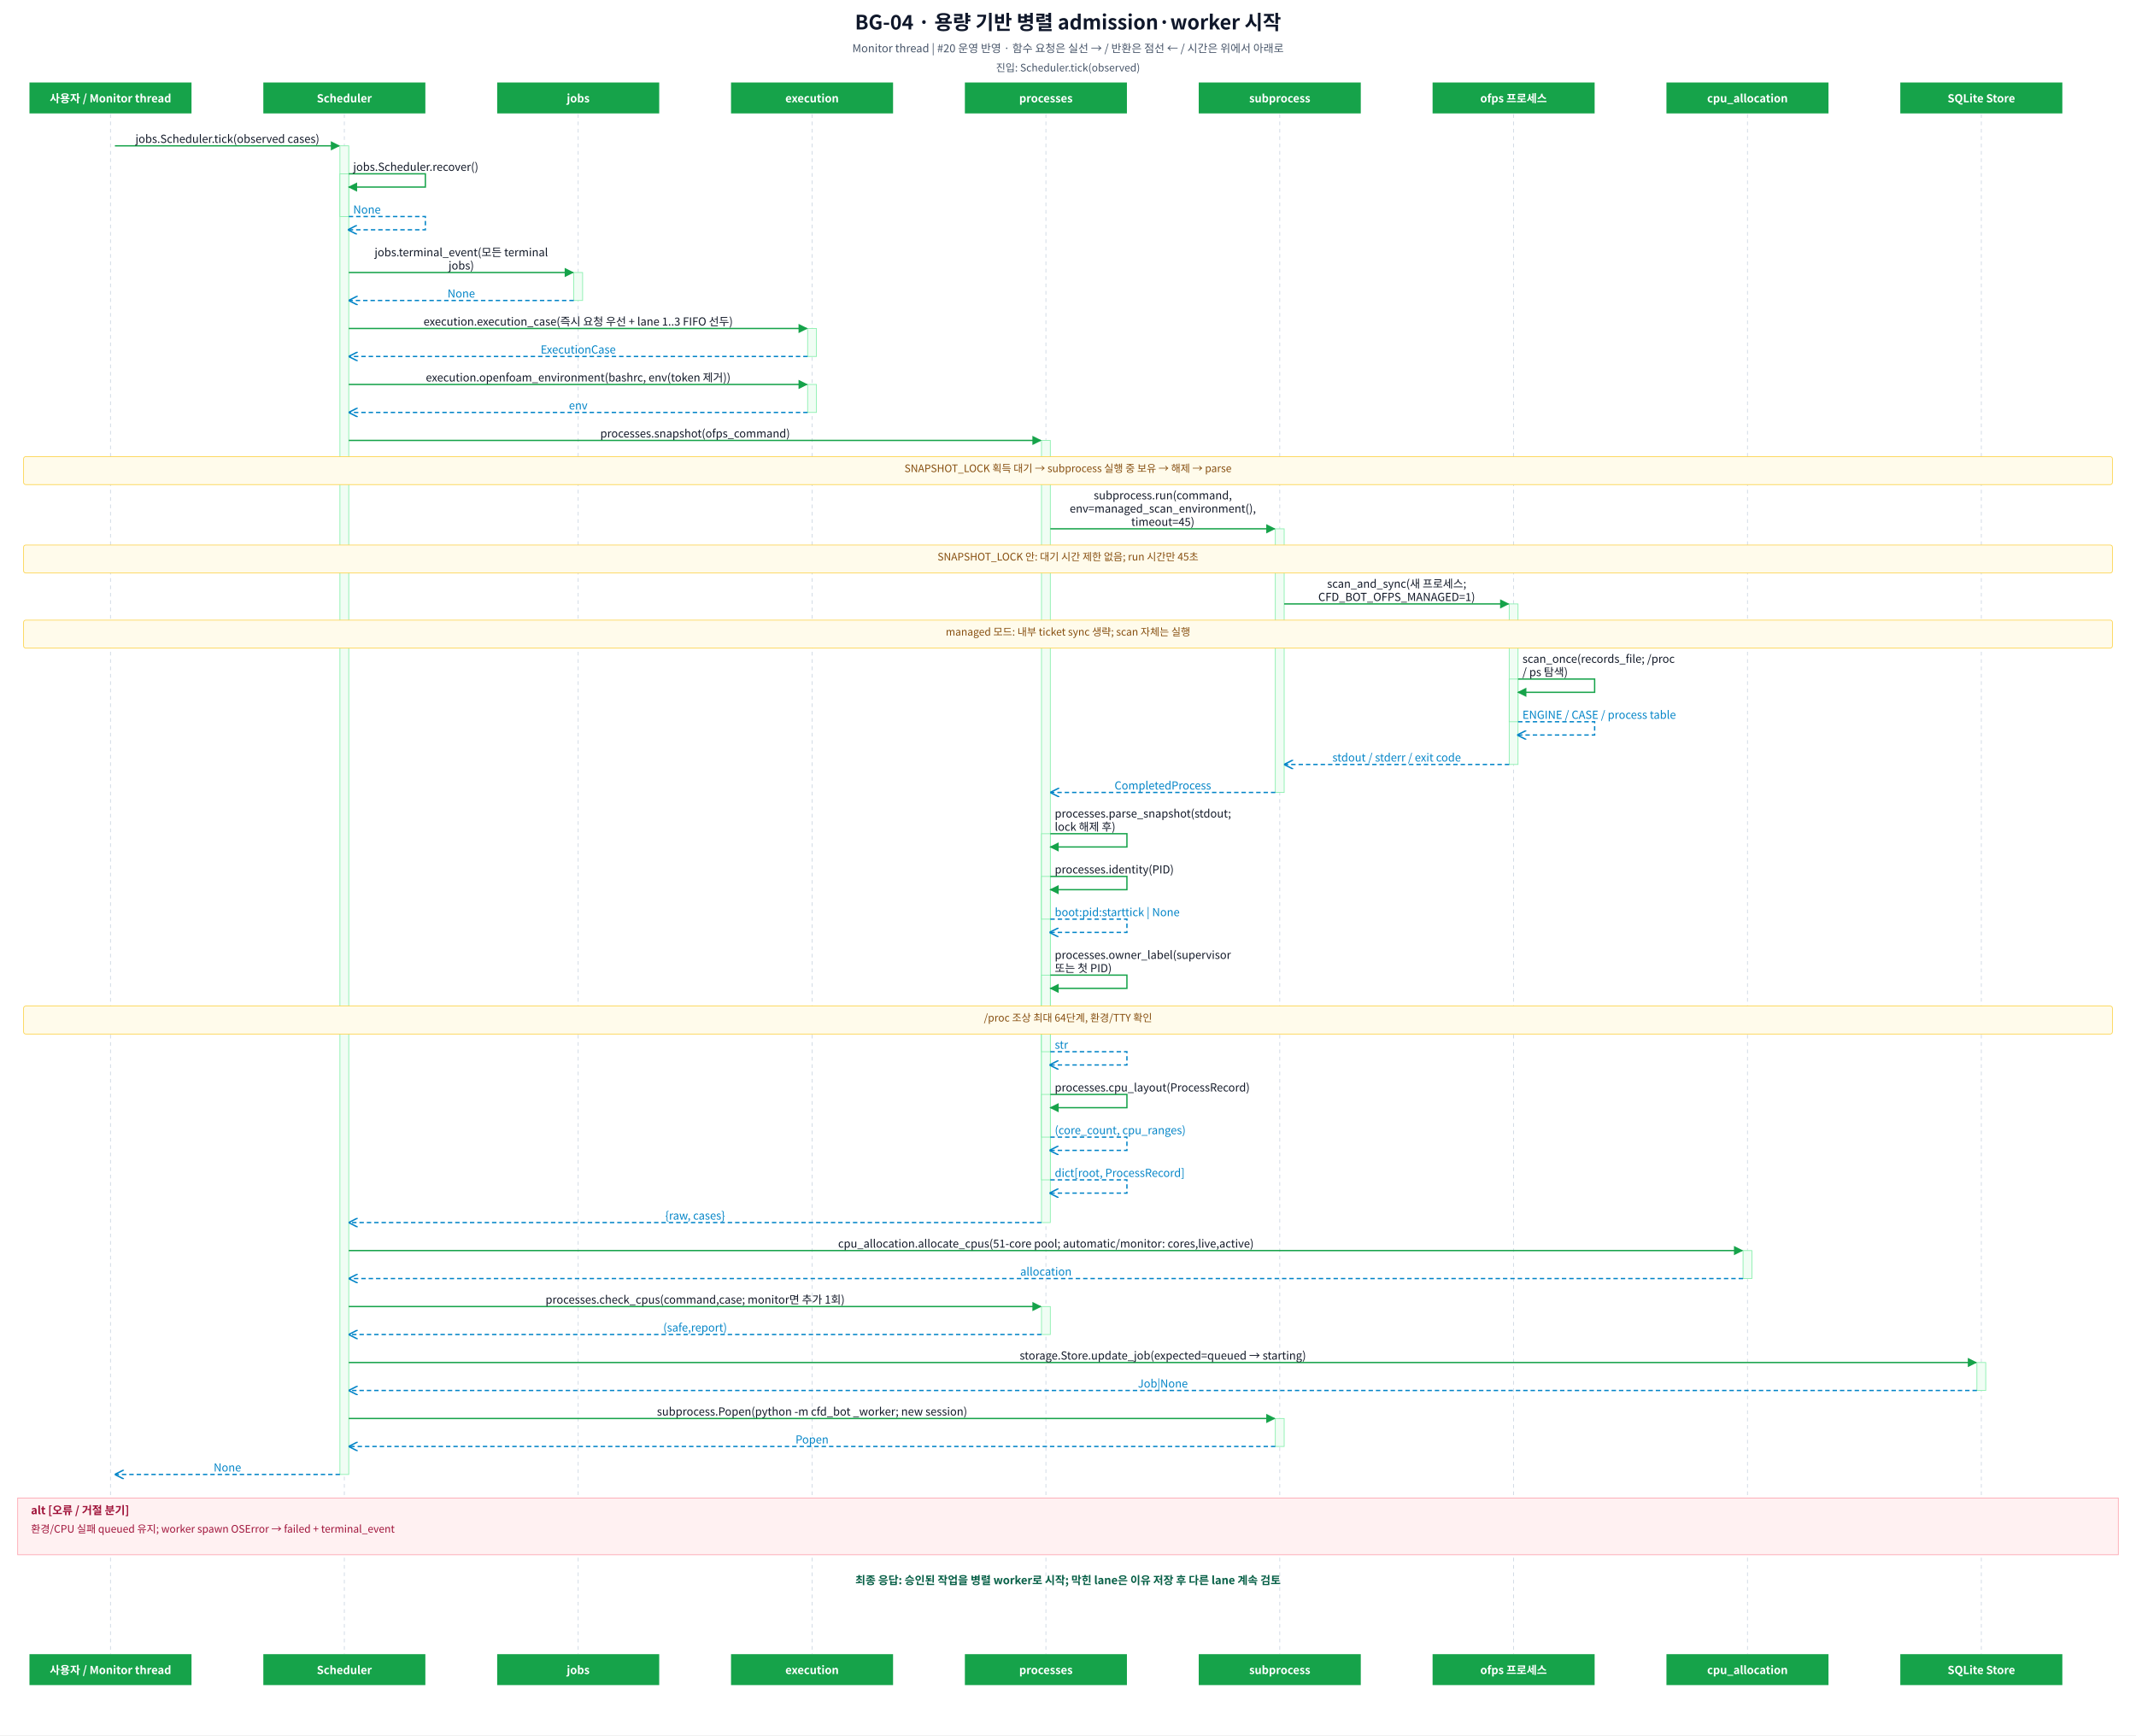
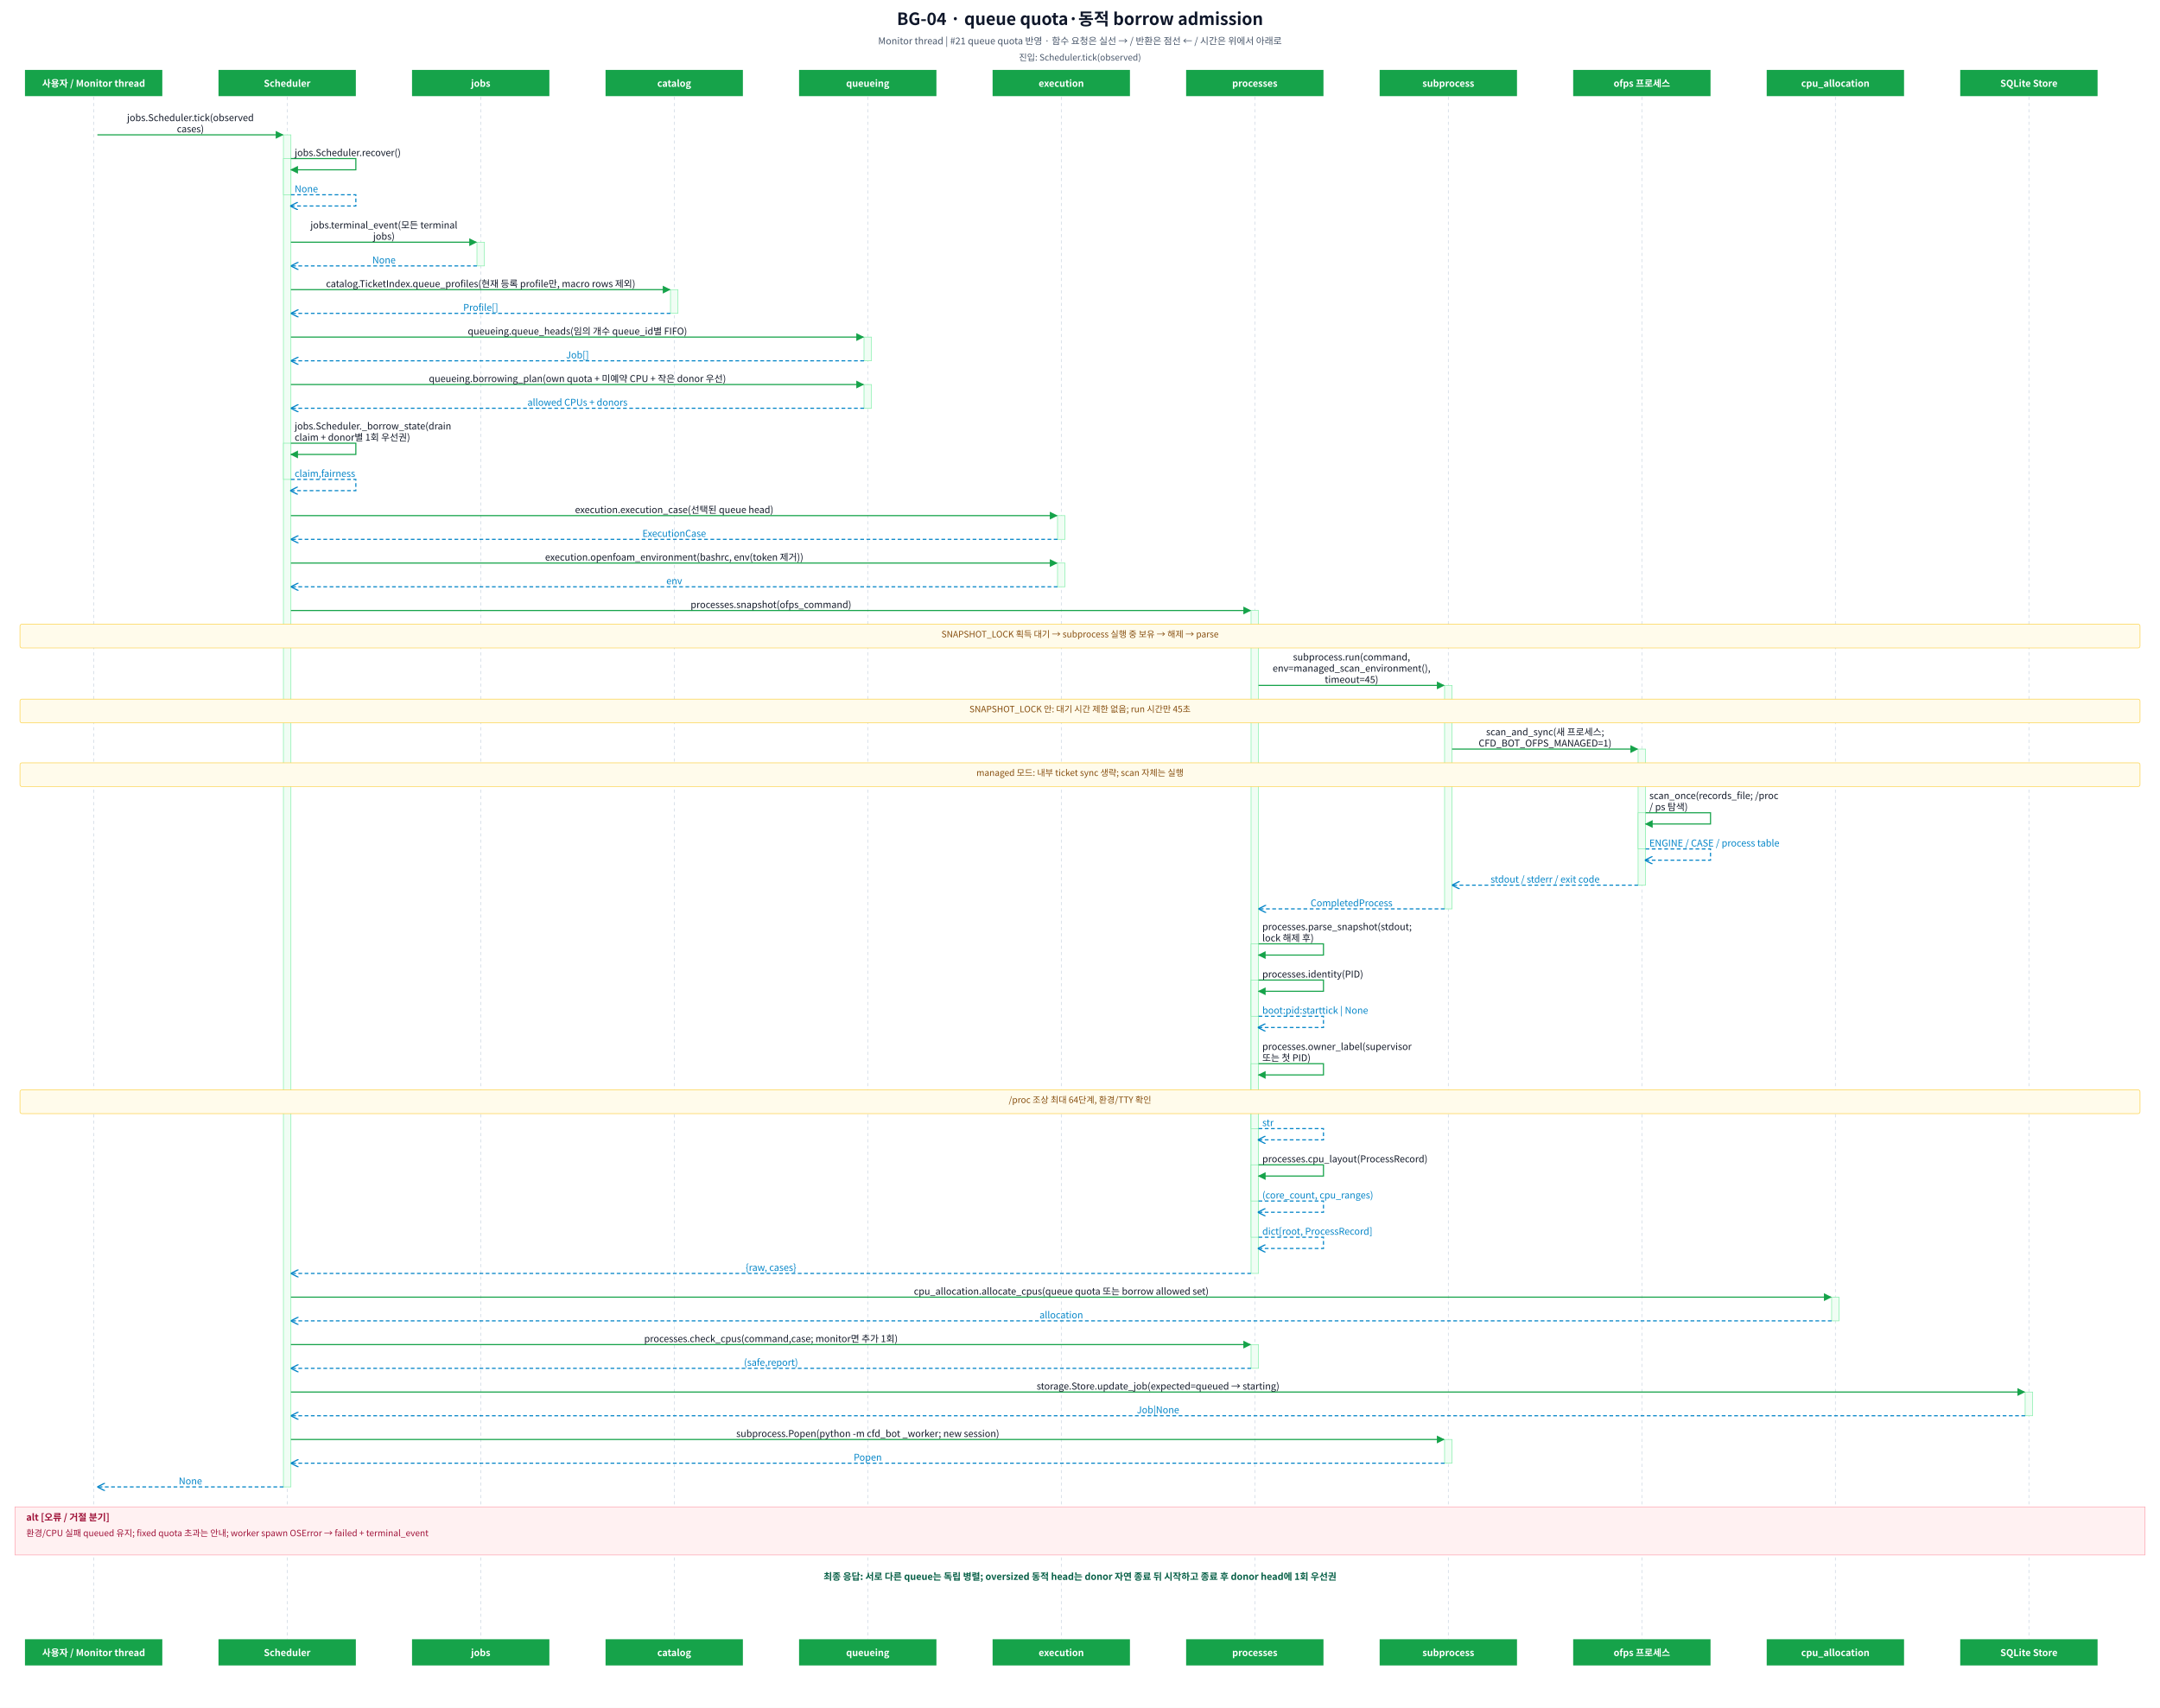
- <svg xmlns="http://www.w3.org/2000/svg" width="2900" height="2356" viewBox="0 0 2900 2356" role="img" aria-label="용량 기반 병렬 admission·worker 시작">
+ <svg xmlns="http://www.w3.org/2000/svg" width="3460" height="2736" viewBox="0 0 3460 2736" role="img" aria-label="queue quota·동적 borrow admission">
  <defs>
    <marker id="req" viewBox="0 0 10 10" refX="9" refY="5" markerWidth="7" markerHeight="7" orient="auto-start-reverse">
      <path d="M0 0 L10 5 L0 10 z" fill="#16a34a" />
    </marker>
    <marker id="ret" viewBox="0 0 10 10" refX="9" refY="5" markerWidth="7" markerHeight="7" orient="auto-start-reverse">
      <path d="M0 0 L10 5 L0 10" fill="none" stroke="#0284c7" stroke-width="1.5" />
    </marker>
  </defs>
  <rect width="100%" height="100%" fill="white" />
  <g font-family="Noto Sans CJK KR, sans-serif">
-     <text x="1450.0" y="40" text-anchor="middle" font-size="27" fill="#0f172a" font-weight="700">BG-04 · 용량 기반 병렬 admission·worker 시작</text>
-     <text x="1450.0" y="71" text-anchor="middle" font-size="15" fill="#475569">Monitor thread | #20 운영 반영 · 함수 요청은 실선 → / 반환은 점선 ← / 시간은 위에서 아래로</text>
-     <text x="1450.0" y="97" text-anchor="middle" font-size="14" fill="#475569">진입: Scheduler.tick(observed)</text>
-     <path d="M150.0,155 V2246" stroke="#cbd5e1" stroke-dasharray="5 5" />
+     <text x="1730.0" y="40" text-anchor="middle" font-size="27" fill="#0f172a" font-weight="700">BG-04 · queue quota·동적 borrow admission</text>
+     <text x="1730.0" y="71" text-anchor="middle" font-size="15" fill="#475569">Monitor thread | #21 queue quota 반영 · 함수 요청은 실선 → / 반환은 점선 ← / 시간은 위에서 아래로</text>
+     <text x="1730.0" y="97" text-anchor="middle" font-size="14" fill="#475569">진입: Scheduler.tick(observed)</text>
+     <path d="M150.0,155 V2626" stroke="#cbd5e1" stroke-dasharray="5 5" />
    <rect x="40.0" y="112" width="220" height="42" fill="#16a34a" />
    <text x="150.0" y="139" text-anchor="middle" font-size="15" fill="white" font-weight="700">사용자 / Monitor thread</text>
-     <rect x="40.0" y="2246" width="220" height="42" fill="#16a34a" />
-     <text x="150.0" y="2273" text-anchor="middle" font-size="15" fill="white" font-weight="700">사용자 / Monitor thread</text>
-     <path d="M467.5,155 V2246" stroke="#cbd5e1" stroke-dasharray="5 5" />
-     <rect x="357.5" y="112" width="220" height="42" fill="#16a34a" />
-     <text x="467.5" y="139" text-anchor="middle" font-size="15" fill="white" font-weight="700">Scheduler</text>
-     <rect x="357.5" y="2246" width="220" height="42" fill="#16a34a" />
-     <text x="467.5" y="2273" text-anchor="middle" font-size="15" fill="white" font-weight="700">Scheduler</text>
-     <path d="M785.0,155 V2246" stroke="#cbd5e1" stroke-dasharray="5 5" />
-     <rect x="675.0" y="112" width="220" height="42" fill="#16a34a" />
-     <text x="785.0" y="139" text-anchor="middle" font-size="15" fill="white" font-weight="700">jobs</text>
-     <rect x="675.0" y="2246" width="220" height="42" fill="#16a34a" />
-     <text x="785.0" y="2273" text-anchor="middle" font-size="15" fill="white" font-weight="700">jobs</text>
-     <path d="M1102.5,155 V2246" stroke="#cbd5e1" stroke-dasharray="5 5" />
-     <rect x="992.5" y="112" width="220" height="42" fill="#16a34a" />
-     <text x="1102.5" y="139" text-anchor="middle" font-size="15" fill="white" font-weight="700">execution</text>
-     <rect x="992.5" y="2246" width="220" height="42" fill="#16a34a" />
-     <text x="1102.5" y="2273" text-anchor="middle" font-size="15" fill="white" font-weight="700">execution</text>
-     <path d="M1420.0,155 V2246" stroke="#cbd5e1" stroke-dasharray="5 5" />
-     <rect x="1310.0" y="112" width="220" height="42" fill="#16a34a" />
-     <text x="1420.0" y="139" text-anchor="middle" font-size="15" fill="white" font-weight="700">processes</text>
-     <rect x="1310.0" y="2246" width="220" height="42" fill="#16a34a" />
-     <text x="1420.0" y="2273" text-anchor="middle" font-size="15" fill="white" font-weight="700">processes</text>
-     <path d="M1737.5,155 V2246" stroke="#cbd5e1" stroke-dasharray="5 5" />
-     <rect x="1627.5" y="112" width="220" height="42" fill="#16a34a" />
-     <text x="1737.5" y="139" text-anchor="middle" font-size="15" fill="white" font-weight="700">subprocess</text>
-     <rect x="1627.5" y="2246" width="220" height="42" fill="#16a34a" />
-     <text x="1737.5" y="2273" text-anchor="middle" font-size="15" fill="white" font-weight="700">subprocess</text>
-     <path d="M2055.0,155 V2246" stroke="#cbd5e1" stroke-dasharray="5 5" />
-     <rect x="1945.0" y="112" width="220" height="42" fill="#16a34a" />
-     <text x="2055.0" y="139" text-anchor="middle" font-size="15" fill="white" font-weight="700">ofps 프로세스</text>
-     <rect x="1945.0" y="2246" width="220" height="42" fill="#16a34a" />
-     <text x="2055.0" y="2273" text-anchor="middle" font-size="15" fill="white" font-weight="700">ofps 프로세스</text>
-     <path d="M2372.5,155 V2246" stroke="#cbd5e1" stroke-dasharray="5 5" />
-     <rect x="2262.5" y="112" width="220" height="42" fill="#16a34a" />
-     <text x="2372.5" y="139" text-anchor="middle" font-size="15" fill="white" font-weight="700">cpu_allocation</text>
-     <rect x="2262.5" y="2246" width="220" height="42" fill="#16a34a" />
-     <text x="2372.5" y="2273" text-anchor="middle" font-size="15" fill="white" font-weight="700">cpu_allocation</text>
-     <path d="M2690.0,155 V2246" stroke="#cbd5e1" stroke-dasharray="5 5" />
-     <rect x="2580.0" y="112" width="220" height="42" fill="#16a34a" />
-     <text x="2690.0" y="139" text-anchor="middle" font-size="15" fill="white" font-weight="700">SQLite Store</text>
-     <rect x="2580.0" y="2246" width="220" height="42" fill="#16a34a" />
-     <text x="2690.0" y="2273" text-anchor="middle" font-size="15" fill="white" font-weight="700">SQLite Store</text>
-     <rect x="461.5" y="198" width="12" height="1804" fill="#f0fdf4" stroke="#86efac" />
-     <rect x="1414.0" y="598" width="12" height="1062" fill="#f0fdf4" stroke="#86efac" />
-     <rect x="1414.0" y="1132" width="12" height="470" fill="#f0fdf4" stroke="#86efac" />
-     <rect x="1731.5" y="718" width="12" height="358" fill="#f0fdf4" stroke="#86efac" />
-     <rect x="2049.0" y="820" width="12" height="218" fill="#f0fdf4" stroke="#86efac" />
-     <rect x="1414.0" y="1324" width="12" height="104" fill="#f0fdf4" stroke="#86efac" />
-     <rect x="461.5" y="236" width="12" height="58" fill="#f0fdf4" stroke="#86efac" />
-     <rect x="2049.0" y="922" width="12" height="58" fill="#f0fdf4" stroke="#86efac" />
-     <rect x="1414.0" y="1190" width="12" height="58" fill="#f0fdf4" stroke="#86efac" />
-     <rect x="1414.0" y="1486" width="12" height="58" fill="#f0fdf4" stroke="#86efac" />
-     <rect x="779.0" y="370" width="12" height="38" fill="#f0fdf4" stroke="#86efac" />
-     <rect x="1096.5" y="446" width="12" height="38" fill="#f0fdf4" stroke="#86efac" />
-     <rect x="1096.5" y="522" width="12" height="38" fill="#f0fdf4" stroke="#86efac" />
-     <rect x="2366.5" y="1698" width="12" height="38" fill="#f0fdf4" stroke="#86efac" />
-     <rect x="1414.0" y="1774" width="12" height="38" fill="#f0fdf4" stroke="#86efac" />
-     <rect x="2684.0" y="1850" width="12" height="38" fill="#f0fdf4" stroke="#86efac" />
-     <rect x="1731.5" y="1926" width="12" height="38" fill="#f0fdf4" stroke="#86efac" />
-     <path d="M156.0,198 H460.5" fill="none" stroke="#16a34a" stroke-width="1.8" marker-end="url(#req)" />
-     <text x="308.75" y="194" text-anchor="middle" font-size="15" fill="#111827">jobs.Scheduler.tick(observed cases)</text>
-     <path d="M473.5,236 H577.5 V254 H473.5" fill="none" stroke="#16a34a" stroke-width="1.8" marker-end="url(#req)" />
-     <text x="479.5" y="232" text-anchor="start" font-size="15" fill="#111827">jobs.Scheduler.recover()</text>
-     <path d="M473.5,294 H577.5 V312 H473.5" fill="none" stroke="#0284c7" stroke-width="1.8" stroke-dasharray="6 4" marker-end="url(#ret)" />
-     <text x="479.5" y="290" text-anchor="start" font-size="15" fill="#0284c7">None</text>
-     <path d="M473.5,370 H778.0" fill="none" stroke="#16a34a" stroke-width="1.8" marker-end="url(#req)" />
-     <text x="626.25" y="348" text-anchor="middle" font-size="15" fill="#111827">jobs.terminal_event(모든 terminal</text>
-     <text x="626.25" y="366" text-anchor="middle" font-size="15" fill="#111827">jobs)</text>
-     <path d="M779.0,408 H474.5" fill="none" stroke="#0284c7" stroke-width="1.8" stroke-dasharray="6 4" marker-end="url(#ret)" />
-     <text x="626.25" y="404" text-anchor="middle" font-size="15" fill="#0284c7">None</text>
-     <path d="M473.5,446 H1095.5" fill="none" stroke="#16a34a" stroke-width="1.8" marker-end="url(#req)" />
-     <text x="785.0" y="442" text-anchor="middle" font-size="15" fill="#111827">execution.execution_case(즉시 요청 우선 + lane 1..3 FIFO 선두)</text>
-     <path d="M1096.5,484 H474.5" fill="none" stroke="#0284c7" stroke-width="1.8" stroke-dasharray="6 4" marker-end="url(#ret)" />
-     <text x="785.0" y="480" text-anchor="middle" font-size="15" fill="#0284c7">ExecutionCase</text>
-     <path d="M473.5,522 H1095.5" fill="none" stroke="#16a34a" stroke-width="1.8" marker-end="url(#req)" />
-     <text x="785.0" y="518" text-anchor="middle" font-size="15" fill="#111827">execution.openfoam_environment(bashrc, env(token 제거))</text>
-     <path d="M1096.5,560 H474.5" fill="none" stroke="#0284c7" stroke-width="1.8" stroke-dasharray="6 4" marker-end="url(#ret)" />
-     <text x="785.0" y="556" text-anchor="middle" font-size="15" fill="#0284c7">env</text>
-     <path d="M473.5,598 H1413.0" fill="none" stroke="#16a34a" stroke-width="1.8" marker-end="url(#req)" />
+     <rect x="40.0" y="2626" width="220" height="42" fill="#16a34a" />
+     <text x="150.0" y="2653" text-anchor="middle" font-size="15" fill="white" font-weight="700">사용자 / Monitor thread</text>
+     <path d="M460.0,155 V2626" stroke="#cbd5e1" stroke-dasharray="5 5" />
+     <rect x="350.0" y="112" width="220" height="42" fill="#16a34a" />
+     <text x="460.0" y="139" text-anchor="middle" font-size="15" fill="white" font-weight="700">Scheduler</text>
+     <rect x="350.0" y="2626" width="220" height="42" fill="#16a34a" />
+     <text x="460.0" y="2653" text-anchor="middle" font-size="15" fill="white" font-weight="700">Scheduler</text>
+     <path d="M770.0,155 V2626" stroke="#cbd5e1" stroke-dasharray="5 5" />
+     <rect x="660.0" y="112" width="220" height="42" fill="#16a34a" />
+     <text x="770.0" y="139" text-anchor="middle" font-size="15" fill="white" font-weight="700">jobs</text>
+     <rect x="660.0" y="2626" width="220" height="42" fill="#16a34a" />
+     <text x="770.0" y="2653" text-anchor="middle" font-size="15" fill="white" font-weight="700">jobs</text>
+     <path d="M1080.0,155 V2626" stroke="#cbd5e1" stroke-dasharray="5 5" />
+     <rect x="970.0" y="112" width="220" height="42" fill="#16a34a" />
+     <text x="1080.0" y="139" text-anchor="middle" font-size="15" fill="white" font-weight="700">catalog</text>
+     <rect x="970.0" y="2626" width="220" height="42" fill="#16a34a" />
+     <text x="1080.0" y="2653" text-anchor="middle" font-size="15" fill="white" font-weight="700">catalog</text>
+     <path d="M1390.0,155 V2626" stroke="#cbd5e1" stroke-dasharray="5 5" />
+     <rect x="1280.0" y="112" width="220" height="42" fill="#16a34a" />
+     <text x="1390.0" y="139" text-anchor="middle" font-size="15" fill="white" font-weight="700">queueing</text>
+     <rect x="1280.0" y="2626" width="220" height="42" fill="#16a34a" />
+     <text x="1390.0" y="2653" text-anchor="middle" font-size="15" fill="white" font-weight="700">queueing</text>
+     <path d="M1700.0,155 V2626" stroke="#cbd5e1" stroke-dasharray="5 5" />
+     <rect x="1590.0" y="112" width="220" height="42" fill="#16a34a" />
+     <text x="1700.0" y="139" text-anchor="middle" font-size="15" fill="white" font-weight="700">execution</text>
+     <rect x="1590.0" y="2626" width="220" height="42" fill="#16a34a" />
+     <text x="1700.0" y="2653" text-anchor="middle" font-size="15" fill="white" font-weight="700">execution</text>
+     <path d="M2010.0,155 V2626" stroke="#cbd5e1" stroke-dasharray="5 5" />
+     <rect x="1900.0" y="112" width="220" height="42" fill="#16a34a" />
+     <text x="2010.0" y="139" text-anchor="middle" font-size="15" fill="white" font-weight="700">processes</text>
+     <rect x="1900.0" y="2626" width="220" height="42" fill="#16a34a" />
+     <text x="2010.0" y="2653" text-anchor="middle" font-size="15" fill="white" font-weight="700">processes</text>
+     <path d="M2320.0,155 V2626" stroke="#cbd5e1" stroke-dasharray="5 5" />
+     <rect x="2210.0" y="112" width="220" height="42" fill="#16a34a" />
+     <text x="2320.0" y="139" text-anchor="middle" font-size="15" fill="white" font-weight="700">subprocess</text>
+     <rect x="2210.0" y="2626" width="220" height="42" fill="#16a34a" />
+     <text x="2320.0" y="2653" text-anchor="middle" font-size="15" fill="white" font-weight="700">subprocess</text>
+     <path d="M2630.0,155 V2626" stroke="#cbd5e1" stroke-dasharray="5 5" />
+     <rect x="2520.0" y="112" width="220" height="42" fill="#16a34a" />
+     <text x="2630.0" y="139" text-anchor="middle" font-size="15" fill="white" font-weight="700">ofps 프로세스</text>
+     <rect x="2520.0" y="2626" width="220" height="42" fill="#16a34a" />
+     <text x="2630.0" y="2653" text-anchor="middle" font-size="15" fill="white" font-weight="700">ofps 프로세스</text>
+     <path d="M2940.0,155 V2626" stroke="#cbd5e1" stroke-dasharray="5 5" />
+     <rect x="2830.0" y="112" width="220" height="42" fill="#16a34a" />
+     <text x="2940.0" y="139" text-anchor="middle" font-size="15" fill="white" font-weight="700">cpu_allocation</text>
+     <rect x="2830.0" y="2626" width="220" height="42" fill="#16a34a" />
+     <text x="2940.0" y="2653" text-anchor="middle" font-size="15" fill="white" font-weight="700">cpu_allocation</text>
+     <path d="M3250.0,155 V2626" stroke="#cbd5e1" stroke-dasharray="5 5" />
+     <rect x="3140.0" y="112" width="220" height="42" fill="#16a34a" />
+     <text x="3250.0" y="139" text-anchor="middle" font-size="15" fill="white" font-weight="700">SQLite Store</text>
+     <rect x="3140.0" y="2626" width="220" height="42" fill="#16a34a" />
+     <text x="3250.0" y="2653" text-anchor="middle" font-size="15" fill="white" font-weight="700">SQLite Store</text>
+     <rect x="454.0" y="216" width="12" height="2166" fill="#f0fdf4" stroke="#86efac" />
+     <rect x="2004.0" y="978" width="12" height="1062" fill="#f0fdf4" stroke="#86efac" />
+     <rect x="2004.0" y="1512" width="12" height="470" fill="#f0fdf4" stroke="#86efac" />
+     <rect x="2314.0" y="1098" width="12" height="358" fill="#f0fdf4" stroke="#86efac" />
+     <rect x="2624.0" y="1200" width="12" height="218" fill="#f0fdf4" stroke="#86efac" />
+     <rect x="2004.0" y="1704" width="12" height="104" fill="#f0fdf4" stroke="#86efac" />
+     <rect x="454.0" y="254" width="12" height="58" fill="#f0fdf4" stroke="#86efac" />
+     <rect x="454.0" y="710" width="12" height="58" fill="#f0fdf4" stroke="#86efac" />
+     <rect x="2624.0" y="1302" width="12" height="58" fill="#f0fdf4" stroke="#86efac" />
+     <rect x="2004.0" y="1570" width="12" height="58" fill="#f0fdf4" stroke="#86efac" />
+     <rect x="2004.0" y="1866" width="12" height="58" fill="#f0fdf4" stroke="#86efac" />
+     <rect x="764.0" y="388" width="12" height="38" fill="#f0fdf4" stroke="#86efac" />
+     <rect x="1074.0" y="464" width="12" height="38" fill="#f0fdf4" stroke="#86efac" />
+     <rect x="1384.0" y="540" width="12" height="38" fill="#f0fdf4" stroke="#86efac" />
+     <rect x="1384.0" y="616" width="12" height="38" fill="#f0fdf4" stroke="#86efac" />
+     <rect x="1694.0" y="826" width="12" height="38" fill="#f0fdf4" stroke="#86efac" />
+     <rect x="1694.0" y="902" width="12" height="38" fill="#f0fdf4" stroke="#86efac" />
+     <rect x="2934.0" y="2078" width="12" height="38" fill="#f0fdf4" stroke="#86efac" />
+     <rect x="2004.0" y="2154" width="12" height="38" fill="#f0fdf4" stroke="#86efac" />
+     <rect x="3244.0" y="2230" width="12" height="38" fill="#f0fdf4" stroke="#86efac" />
+     <rect x="2314.0" y="2306" width="12" height="38" fill="#f0fdf4" stroke="#86efac" />
+     <path d="M156.0,216 H453.0" fill="none" stroke="#16a34a" stroke-width="1.8" marker-end="url(#req)" />
+     <text x="305.0" y="194" text-anchor="middle" font-size="15" fill="#111827">jobs.Scheduler.tick(observed</text>
+     <text x="305.0" y="212" text-anchor="middle" font-size="15" fill="#111827">cases)</text>
+     <path d="M466.0,254 H570.0 V272 H466.0" fill="none" stroke="#16a34a" stroke-width="1.8" marker-end="url(#req)" />
+     <text x="472.0" y="250" text-anchor="start" font-size="15" fill="#111827">jobs.Scheduler.recover()</text>
+     <path d="M466.0,312 H570.0 V330 H466.0" fill="none" stroke="#0284c7" stroke-width="1.8" stroke-dasharray="6 4" marker-end="url(#ret)" />
+     <text x="472.0" y="308" text-anchor="start" font-size="15" fill="#0284c7">None</text>
+     <path d="M466.0,388 H763.0" fill="none" stroke="#16a34a" stroke-width="1.8" marker-end="url(#req)" />
+     <text x="615.0" y="366" text-anchor="middle" font-size="15" fill="#111827">jobs.terminal_event(모든 terminal</text>
+     <text x="615.0" y="384" text-anchor="middle" font-size="15" fill="#111827">jobs)</text>
+     <path d="M764.0,426 H467.0" fill="none" stroke="#0284c7" stroke-width="1.8" stroke-dasharray="6 4" marker-end="url(#ret)" />
+     <text x="615.0" y="422" text-anchor="middle" font-size="15" fill="#0284c7">None</text>
+     <path d="M466.0,464 H1073.0" fill="none" stroke="#16a34a" stroke-width="1.8" marker-end="url(#req)" />
+     <text x="770.0" y="460" text-anchor="middle" font-size="15" fill="#111827">catalog.TicketIndex.queue_profiles(현재 등록 profile만, macro rows 제외)</text>
+     <path d="M1074.0,502 H467.0" fill="none" stroke="#0284c7" stroke-width="1.8" stroke-dasharray="6 4" marker-end="url(#ret)" />
+     <text x="770.0" y="498" text-anchor="middle" font-size="15" fill="#0284c7">Profile[]</text>
+     <path d="M466.0,540 H1383.0" fill="none" stroke="#16a34a" stroke-width="1.8" marker-end="url(#req)" />
+     <text x="925.0" y="536" text-anchor="middle" font-size="15" fill="#111827">queueing.queue_heads(임의 개수 queue_id별 FIFO)</text>
+     <path d="M1384.0,578 H467.0" fill="none" stroke="#0284c7" stroke-width="1.8" stroke-dasharray="6 4" marker-end="url(#ret)" />
+     <text x="925.0" y="574" text-anchor="middle" font-size="15" fill="#0284c7">Job[]</text>
+     <path d="M466.0,616 H1383.0" fill="none" stroke="#16a34a" stroke-width="1.8" marker-end="url(#req)" />
+     <text x="925.0" y="612" text-anchor="middle" font-size="15" fill="#111827">queueing.borrowing_plan(own quota + 미예약 CPU + 작은 donor 우선)</text>
+     <path d="M1384.0,654 H467.0" fill="none" stroke="#0284c7" stroke-width="1.8" stroke-dasharray="6 4" marker-end="url(#ret)" />
+     <text x="925.0" y="650" text-anchor="middle" font-size="15" fill="#0284c7">allowed CPUs + donors</text>
+     <path d="M466.0,710 H570.0 V728 H466.0" fill="none" stroke="#16a34a" stroke-width="1.8" marker-end="url(#req)" />
+     <text x="472.0" y="688" text-anchor="start" font-size="15" fill="#111827">jobs.Scheduler._borrow_state(drain</text>
+     <text x="472.0" y="706" text-anchor="start" font-size="15" fill="#111827">claim + donor별 1회 우선권)</text>
+     <path d="M466.0,768 H570.0 V786 H466.0" fill="none" stroke="#0284c7" stroke-width="1.8" stroke-dasharray="6 4" marker-end="url(#ret)" />
+     <text x="472.0" y="764" text-anchor="start" font-size="15" fill="#0284c7">claim,fairness</text>
+     <path d="M466.0,826 H1693.0" fill="none" stroke="#16a34a" stroke-width="1.8" marker-end="url(#req)" />
+     <text x="1080.0" y="822" text-anchor="middle" font-size="15" fill="#111827">execution.execution_case(선택된 queue head)</text>
+     <path d="M1694.0,864 H467.0" fill="none" stroke="#0284c7" stroke-width="1.8" stroke-dasharray="6 4" marker-end="url(#ret)" />
+     <text x="1080.0" y="860" text-anchor="middle" font-size="15" fill="#0284c7">ExecutionCase</text>
+     <path d="M466.0,902 H1693.0" fill="none" stroke="#16a34a" stroke-width="1.8" marker-end="url(#req)" />
+     <text x="1080.0" y="898" text-anchor="middle" font-size="15" fill="#111827">execution.openfoam_environment(bashrc, env(token 제거))</text>
+     <path d="M1694.0,940 H467.0" fill="none" stroke="#0284c7" stroke-width="1.8" stroke-dasharray="6 4" marker-end="url(#ret)" />
+     <text x="1080.0" y="936" text-anchor="middle" font-size="15" fill="#0284c7">env</text>
+     <path d="M466.0,978 H2003.0" fill="none" stroke="#16a34a" stroke-width="1.8" marker-end="url(#req)" />
    <a href="D-04.svg" target="_blank">
-       <text x="943.75" y="594" text-anchor="middle" font-size="15" fill="#111827">processes.snapshot(ofps_command)</text>
+       <text x="1235.0" y="974" text-anchor="middle" font-size="15" fill="#111827">processes.snapshot(ofps_command)</text>
    </a>
-     <rect x="32" y="620" width="2836" height="38" rx="3" fill="#fffbeb" stroke="#fcd34d" />
-     <text x="1450.0" y="641" text-anchor="middle" font-size="14" fill="#854d0e">SNAPSHOT_LOCK 획득 대기 → subprocess 실행 중 보유 → 해제 → parse</text>
-     <path d="M1426.0,718 H1730.5" fill="none" stroke="#16a34a" stroke-width="1.8" marker-end="url(#req)" />
-     <text x="1578.75" y="678" text-anchor="middle" font-size="15" fill="#111827">subprocess.run(command,</text>
-     <text x="1578.75" y="696" text-anchor="middle" font-size="15" fill="#111827">env=managed_scan_environment(),</text>
-     <text x="1578.75" y="714" text-anchor="middle" font-size="15" fill="#111827">timeout=45)</text>
-     <rect x="32" y="740" width="2836" height="38" rx="3" fill="#fffbeb" stroke="#fcd34d" />
-     <text x="1450.0" y="761" text-anchor="middle" font-size="14" fill="#854d0e">SNAPSHOT_LOCK 안: 대기 시간 제한 없음; run 시간만 45초</text>
-     <path d="M1743.5,820 H2048.0" fill="none" stroke="#16a34a" stroke-width="1.8" marker-end="url(#req)" />
-     <text x="1896.25" y="798" text-anchor="middle" font-size="15" fill="#111827">scan_and_sync(새 프로세스;</text>
-     <text x="1896.25" y="816" text-anchor="middle" font-size="15" fill="#111827">CFD_BOT_OFPS_MANAGED=1)</text>
-     <rect x="32" y="842" width="2836" height="38" rx="3" fill="#fffbeb" stroke="#fcd34d" />
-     <text x="1450.0" y="863" text-anchor="middle" font-size="14" fill="#854d0e">managed 모드: 내부 ticket sync 생략; scan 자체는 실행</text>
-     <path d="M2061.0,922 H2165.0 V940 H2061.0" fill="none" stroke="#16a34a" stroke-width="1.8" marker-end="url(#req)" />
-     <text x="2067.0" y="900" text-anchor="start" font-size="15" fill="#111827">scan_once(records_file; /proc</text>
-     <text x="2067.0" y="918" text-anchor="start" font-size="15" fill="#111827">/ ps 탐색)</text>
-     <path d="M2061.0,980 H2165.0 V998 H2061.0" fill="none" stroke="#0284c7" stroke-width="1.8" stroke-dasharray="6 4" marker-end="url(#ret)" />
-     <text x="2067.0" y="976" text-anchor="start" font-size="15" fill="#0284c7">ENGINE / CASE / process table</text>
-     <path d="M2049.0,1038 H1744.5" fill="none" stroke="#0284c7" stroke-width="1.8" stroke-dasharray="6 4" marker-end="url(#ret)" />
-     <text x="1896.25" y="1034" text-anchor="middle" font-size="15" fill="#0284c7">stdout / stderr / exit code</text>
-     <path d="M1731.5,1076 H1427.0" fill="none" stroke="#0284c7" stroke-width="1.8" stroke-dasharray="6 4" marker-end="url(#ret)" />
-     <text x="1578.75" y="1072" text-anchor="middle" font-size="15" fill="#0284c7">CompletedProcess</text>
-     <path d="M1426.0,1132 H1530.0 V1150 H1426.0" fill="none" stroke="#16a34a" stroke-width="1.8" marker-end="url(#req)" />
-     <text x="1432.0" y="1110" text-anchor="start" font-size="15" fill="#111827">processes.parse_snapshot(stdout;</text>
-     <text x="1432.0" y="1128" text-anchor="start" font-size="15" fill="#111827">lock 해제 후)</text>
-     <path d="M1426.0,1190 H1530.0 V1208 H1426.0" fill="none" stroke="#16a34a" stroke-width="1.8" marker-end="url(#req)" />
-     <text x="1432.0" y="1186" text-anchor="start" font-size="15" fill="#111827">processes.identity(PID)</text>
-     <path d="M1426.0,1248 H1530.0 V1266 H1426.0" fill="none" stroke="#0284c7" stroke-width="1.8" stroke-dasharray="6 4" marker-end="url(#ret)" />
-     <text x="1432.0" y="1244" text-anchor="start" font-size="15" fill="#0284c7">boot:pid:starttick | None</text>
-     <path d="M1426.0,1324 H1530.0 V1342 H1426.0" fill="none" stroke="#16a34a" stroke-width="1.8" marker-end="url(#req)" />
-     <text x="1432.0" y="1302" text-anchor="start" font-size="15" fill="#111827">processes.owner_label(supervisor</text>
-     <text x="1432.0" y="1320" text-anchor="start" font-size="15" fill="#111827">또는 첫 PID)</text>
-     <rect x="32" y="1366" width="2836" height="38" rx="3" fill="#fffbeb" stroke="#fcd34d" />
-     <text x="1450.0" y="1387" text-anchor="middle" font-size="14" fill="#854d0e">/proc 조상 최대 64단계, 환경/TTY 확인</text>
-     <path d="M1426.0,1428 H1530.0 V1446 H1426.0" fill="none" stroke="#0284c7" stroke-width="1.8" stroke-dasharray="6 4" marker-end="url(#ret)" />
-     <text x="1432.0" y="1424" text-anchor="start" font-size="15" fill="#0284c7">str</text>
-     <path d="M1426.0,1486 H1530.0 V1504 H1426.0" fill="none" stroke="#16a34a" stroke-width="1.8" marker-end="url(#req)" />
-     <text x="1432.0" y="1482" text-anchor="start" font-size="15" fill="#111827">processes.cpu_layout(ProcessRecord)</text>
-     <path d="M1426.0,1544 H1530.0 V1562 H1426.0" fill="none" stroke="#0284c7" stroke-width="1.8" stroke-dasharray="6 4" marker-end="url(#ret)" />
-     <text x="1432.0" y="1540" text-anchor="start" font-size="15" fill="#0284c7">(core_count, cpu_ranges)</text>
-     <path d="M1426.0,1602 H1530.0 V1620 H1426.0" fill="none" stroke="#0284c7" stroke-width="1.8" stroke-dasharray="6 4" marker-end="url(#ret)" />
-     <text x="1432.0" y="1598" text-anchor="start" font-size="15" fill="#0284c7">dict[root, ProcessRecord]</text>
-     <path d="M1414.0,1660 H474.5" fill="none" stroke="#0284c7" stroke-width="1.8" stroke-dasharray="6 4" marker-end="url(#ret)" />
-     <text x="943.75" y="1656" text-anchor="middle" font-size="15" fill="#0284c7">{raw, cases}</text>
-     <path d="M473.5,1698 H2365.5" fill="none" stroke="#16a34a" stroke-width="1.8" marker-end="url(#req)" />
-     <text x="1420.0" y="1694" text-anchor="middle" font-size="15" fill="#111827">cpu_allocation.allocate_cpus(51-core pool; automatic/monitor: cores,live,active)</text>
-     <path d="M2366.5,1736 H474.5" fill="none" stroke="#0284c7" stroke-width="1.8" stroke-dasharray="6 4" marker-end="url(#ret)" />
-     <text x="1420.0" y="1732" text-anchor="middle" font-size="15" fill="#0284c7">allocation</text>
-     <path d="M473.5,1774 H1413.0" fill="none" stroke="#16a34a" stroke-width="1.8" marker-end="url(#req)" />
-     <text x="943.75" y="1770" text-anchor="middle" font-size="15" fill="#111827">processes.check_cpus(command,case; monitor면 추가 1회)</text>
-     <path d="M1414.0,1812 H474.5" fill="none" stroke="#0284c7" stroke-width="1.8" stroke-dasharray="6 4" marker-end="url(#ret)" />
-     <text x="943.75" y="1808" text-anchor="middle" font-size="15" fill="#0284c7">(safe,report)</text>
-     <path d="M473.5,1850 H2683.0" fill="none" stroke="#16a34a" stroke-width="1.8" marker-end="url(#req)" />
-     <text x="1578.75" y="1846" text-anchor="middle" font-size="15" fill="#111827">storage.Store.update_job(expected=queued → starting)</text>
-     <path d="M2684.0,1888 H474.5" fill="none" stroke="#0284c7" stroke-width="1.8" stroke-dasharray="6 4" marker-end="url(#ret)" />
-     <text x="1578.75" y="1884" text-anchor="middle" font-size="15" fill="#0284c7">Job|None</text>
-     <path d="M473.5,1926 H1730.5" fill="none" stroke="#16a34a" stroke-width="1.8" marker-end="url(#req)" />
-     <text x="1102.5" y="1922" text-anchor="middle" font-size="15" fill="#111827">subprocess.Popen(python -m cfd_bot _worker; new session)</text>
-     <path d="M1731.5,1964 H474.5" fill="none" stroke="#0284c7" stroke-width="1.8" stroke-dasharray="6 4" marker-end="url(#ret)" />
-     <text x="1102.5" y="1960" text-anchor="middle" font-size="15" fill="#0284c7">Popen</text>
-     <path d="M461.5,2002 H157.0" fill="none" stroke="#0284c7" stroke-width="1.8" stroke-dasharray="6 4" marker-end="url(#ret)" />
-     <text x="308.75" y="1998" text-anchor="middle" font-size="15" fill="#0284c7">None</text>
-     <rect x="24" y="2034" width="2852" height="77" fill="#fff1f2" stroke="#fda4af" />
-     <text x="42" y="2056" text-anchor="start" font-size="15" fill="#9f1239" font-weight="700">alt [오류 / 거절 분기]</text>
-     <text x="42" y="2081" text-anchor="start" font-size="14" fill="#9f1239">환경/CPU 실패 queued 유지; worker spawn OSError → failed + terminal_event</text>
-     <text x="1450.0" y="2151" text-anchor="middle" font-size="15" fill="#065f46" font-weight="700">최종 응답: 승인된 작업을 병렬 worker로 시작; 막힌 lane은 이유 저장 후 다른 lane 계속 검토</text>
+     <rect x="32" y="1000" width="3396" height="38" rx="3" fill="#fffbeb" stroke="#fcd34d" />
+     <text x="1730.0" y="1021" text-anchor="middle" font-size="14" fill="#854d0e">SNAPSHOT_LOCK 획득 대기 → subprocess 실행 중 보유 → 해제 → parse</text>
+     <path d="M2016.0,1098 H2313.0" fill="none" stroke="#16a34a" stroke-width="1.8" marker-end="url(#req)" />
+     <text x="2165.0" y="1058" text-anchor="middle" font-size="15" fill="#111827">subprocess.run(command,</text>
+     <text x="2165.0" y="1076" text-anchor="middle" font-size="15" fill="#111827">env=managed_scan_environment(),</text>
+     <text x="2165.0" y="1094" text-anchor="middle" font-size="15" fill="#111827">timeout=45)</text>
+     <rect x="32" y="1120" width="3396" height="38" rx="3" fill="#fffbeb" stroke="#fcd34d" />
+     <text x="1730.0" y="1141" text-anchor="middle" font-size="14" fill="#854d0e">SNAPSHOT_LOCK 안: 대기 시간 제한 없음; run 시간만 45초</text>
+     <path d="M2326.0,1200 H2623.0" fill="none" stroke="#16a34a" stroke-width="1.8" marker-end="url(#req)" />
+     <text x="2475.0" y="1178" text-anchor="middle" font-size="15" fill="#111827">scan_and_sync(새 프로세스;</text>
+     <text x="2475.0" y="1196" text-anchor="middle" font-size="15" fill="#111827">CFD_BOT_OFPS_MANAGED=1)</text>
+     <rect x="32" y="1222" width="3396" height="38" rx="3" fill="#fffbeb" stroke="#fcd34d" />
+     <text x="1730.0" y="1243" text-anchor="middle" font-size="14" fill="#854d0e">managed 모드: 내부 ticket sync 생략; scan 자체는 실행</text>
+     <path d="M2636.0,1302 H2740.0 V1320 H2636.0" fill="none" stroke="#16a34a" stroke-width="1.8" marker-end="url(#req)" />
+     <text x="2642.0" y="1280" text-anchor="start" font-size="15" fill="#111827">scan_once(records_file; /proc</text>
+     <text x="2642.0" y="1298" text-anchor="start" font-size="15" fill="#111827">/ ps 탐색)</text>
+     <path d="M2636.0,1360 H2740.0 V1378 H2636.0" fill="none" stroke="#0284c7" stroke-width="1.8" stroke-dasharray="6 4" marker-end="url(#ret)" />
+     <text x="2642.0" y="1356" text-anchor="start" font-size="15" fill="#0284c7">ENGINE / CASE / process table</text>
+     <path d="M2624.0,1418 H2327.0" fill="none" stroke="#0284c7" stroke-width="1.8" stroke-dasharray="6 4" marker-end="url(#ret)" />
+     <text x="2475.0" y="1414" text-anchor="middle" font-size="15" fill="#0284c7">stdout / stderr / exit code</text>
+     <path d="M2314.0,1456 H2017.0" fill="none" stroke="#0284c7" stroke-width="1.8" stroke-dasharray="6 4" marker-end="url(#ret)" />
+     <text x="2165.0" y="1452" text-anchor="middle" font-size="15" fill="#0284c7">CompletedProcess</text>
+     <path d="M2016.0,1512 H2120.0 V1530 H2016.0" fill="none" stroke="#16a34a" stroke-width="1.8" marker-end="url(#req)" />
+     <text x="2022.0" y="1490" text-anchor="start" font-size="15" fill="#111827">processes.parse_snapshot(stdout;</text>
+     <text x="2022.0" y="1508" text-anchor="start" font-size="15" fill="#111827">lock 해제 후)</text>
+     <path d="M2016.0,1570 H2120.0 V1588 H2016.0" fill="none" stroke="#16a34a" stroke-width="1.8" marker-end="url(#req)" />
+     <text x="2022.0" y="1566" text-anchor="start" font-size="15" fill="#111827">processes.identity(PID)</text>
+     <path d="M2016.0,1628 H2120.0 V1646 H2016.0" fill="none" stroke="#0284c7" stroke-width="1.8" stroke-dasharray="6 4" marker-end="url(#ret)" />
+     <text x="2022.0" y="1624" text-anchor="start" font-size="15" fill="#0284c7">boot:pid:starttick | None</text>
+     <path d="M2016.0,1704 H2120.0 V1722 H2016.0" fill="none" stroke="#16a34a" stroke-width="1.8" marker-end="url(#req)" />
+     <text x="2022.0" y="1682" text-anchor="start" font-size="15" fill="#111827">processes.owner_label(supervisor</text>
+     <text x="2022.0" y="1700" text-anchor="start" font-size="15" fill="#111827">또는 첫 PID)</text>
+     <rect x="32" y="1746" width="3396" height="38" rx="3" fill="#fffbeb" stroke="#fcd34d" />
+     <text x="1730.0" y="1767" text-anchor="middle" font-size="14" fill="#854d0e">/proc 조상 최대 64단계, 환경/TTY 확인</text>
+     <path d="M2016.0,1808 H2120.0 V1826 H2016.0" fill="none" stroke="#0284c7" stroke-width="1.8" stroke-dasharray="6 4" marker-end="url(#ret)" />
+     <text x="2022.0" y="1804" text-anchor="start" font-size="15" fill="#0284c7">str</text>
+     <path d="M2016.0,1866 H2120.0 V1884 H2016.0" fill="none" stroke="#16a34a" stroke-width="1.8" marker-end="url(#req)" />
+     <text x="2022.0" y="1862" text-anchor="start" font-size="15" fill="#111827">processes.cpu_layout(ProcessRecord)</text>
+     <path d="M2016.0,1924 H2120.0 V1942 H2016.0" fill="none" stroke="#0284c7" stroke-width="1.8" stroke-dasharray="6 4" marker-end="url(#ret)" />
+     <text x="2022.0" y="1920" text-anchor="start" font-size="15" fill="#0284c7">(core_count, cpu_ranges)</text>
+     <path d="M2016.0,1982 H2120.0 V2000 H2016.0" fill="none" stroke="#0284c7" stroke-width="1.8" stroke-dasharray="6 4" marker-end="url(#ret)" />
+     <text x="2022.0" y="1978" text-anchor="start" font-size="15" fill="#0284c7">dict[root, ProcessRecord]</text>
+     <path d="M2004.0,2040 H467.0" fill="none" stroke="#0284c7" stroke-width="1.8" stroke-dasharray="6 4" marker-end="url(#ret)" />
+     <text x="1235.0" y="2036" text-anchor="middle" font-size="15" fill="#0284c7">{raw, cases}</text>
+     <path d="M466.0,2078 H2933.0" fill="none" stroke="#16a34a" stroke-width="1.8" marker-end="url(#req)" />
+     <text x="1700.0" y="2074" text-anchor="middle" font-size="15" fill="#111827">cpu_allocation.allocate_cpus(queue quota 또는 borrow allowed set)</text>
+     <path d="M2934.0,2116 H467.0" fill="none" stroke="#0284c7" stroke-width="1.8" stroke-dasharray="6 4" marker-end="url(#ret)" />
+     <text x="1700.0" y="2112" text-anchor="middle" font-size="15" fill="#0284c7">allocation</text>
+     <path d="M466.0,2154 H2003.0" fill="none" stroke="#16a34a" stroke-width="1.8" marker-end="url(#req)" />
+     <text x="1235.0" y="2150" text-anchor="middle" font-size="15" fill="#111827">processes.check_cpus(command,case; monitor면 추가 1회)</text>
+     <path d="M2004.0,2192 H467.0" fill="none" stroke="#0284c7" stroke-width="1.8" stroke-dasharray="6 4" marker-end="url(#ret)" />
+     <text x="1235.0" y="2188" text-anchor="middle" font-size="15" fill="#0284c7">(safe,report)</text>
+     <path d="M466.0,2230 H3243.0" fill="none" stroke="#16a34a" stroke-width="1.8" marker-end="url(#req)" />
+     <text x="1855.0" y="2226" text-anchor="middle" font-size="15" fill="#111827">storage.Store.update_job(expected=queued → starting)</text>
+     <path d="M3244.0,2268 H467.0" fill="none" stroke="#0284c7" stroke-width="1.8" stroke-dasharray="6 4" marker-end="url(#ret)" />
+     <text x="1855.0" y="2264" text-anchor="middle" font-size="15" fill="#0284c7">Job|None</text>
+     <path d="M466.0,2306 H2313.0" fill="none" stroke="#16a34a" stroke-width="1.8" marker-end="url(#req)" />
+     <text x="1390.0" y="2302" text-anchor="middle" font-size="15" fill="#111827">subprocess.Popen(python -m cfd_bot _worker; new session)</text>
+     <path d="M2314.0,2344 H467.0" fill="none" stroke="#0284c7" stroke-width="1.8" stroke-dasharray="6 4" marker-end="url(#ret)" />
+     <text x="1390.0" y="2340" text-anchor="middle" font-size="15" fill="#0284c7">Popen</text>
+     <path d="M454.0,2382 H157.0" fill="none" stroke="#0284c7" stroke-width="1.8" stroke-dasharray="6 4" marker-end="url(#ret)" />
+     <text x="305.0" y="2378" text-anchor="middle" font-size="15" fill="#0284c7">None</text>
+     <rect x="24" y="2414" width="3412" height="77" fill="#fff1f2" stroke="#fda4af" />
+     <text x="42" y="2436" text-anchor="start" font-size="15" fill="#9f1239" font-weight="700">alt [오류 / 거절 분기]</text>
+     <text x="42" y="2461" text-anchor="start" font-size="14" fill="#9f1239">환경/CPU 실패 queued 유지; fixed quota 초과는 안내; worker spawn OSError → failed + terminal_event</text>
+     <text x="1730.0" y="2531" text-anchor="middle" font-size="15" fill="#065f46" font-weight="700">최종 응답: 서로 다른 queue는 독립 병렬; oversized 동적 head는 donor 자연 종료 뒤 시작하고 종료 후 donor head에 1회 우선권</text>
  </g>
</svg>
